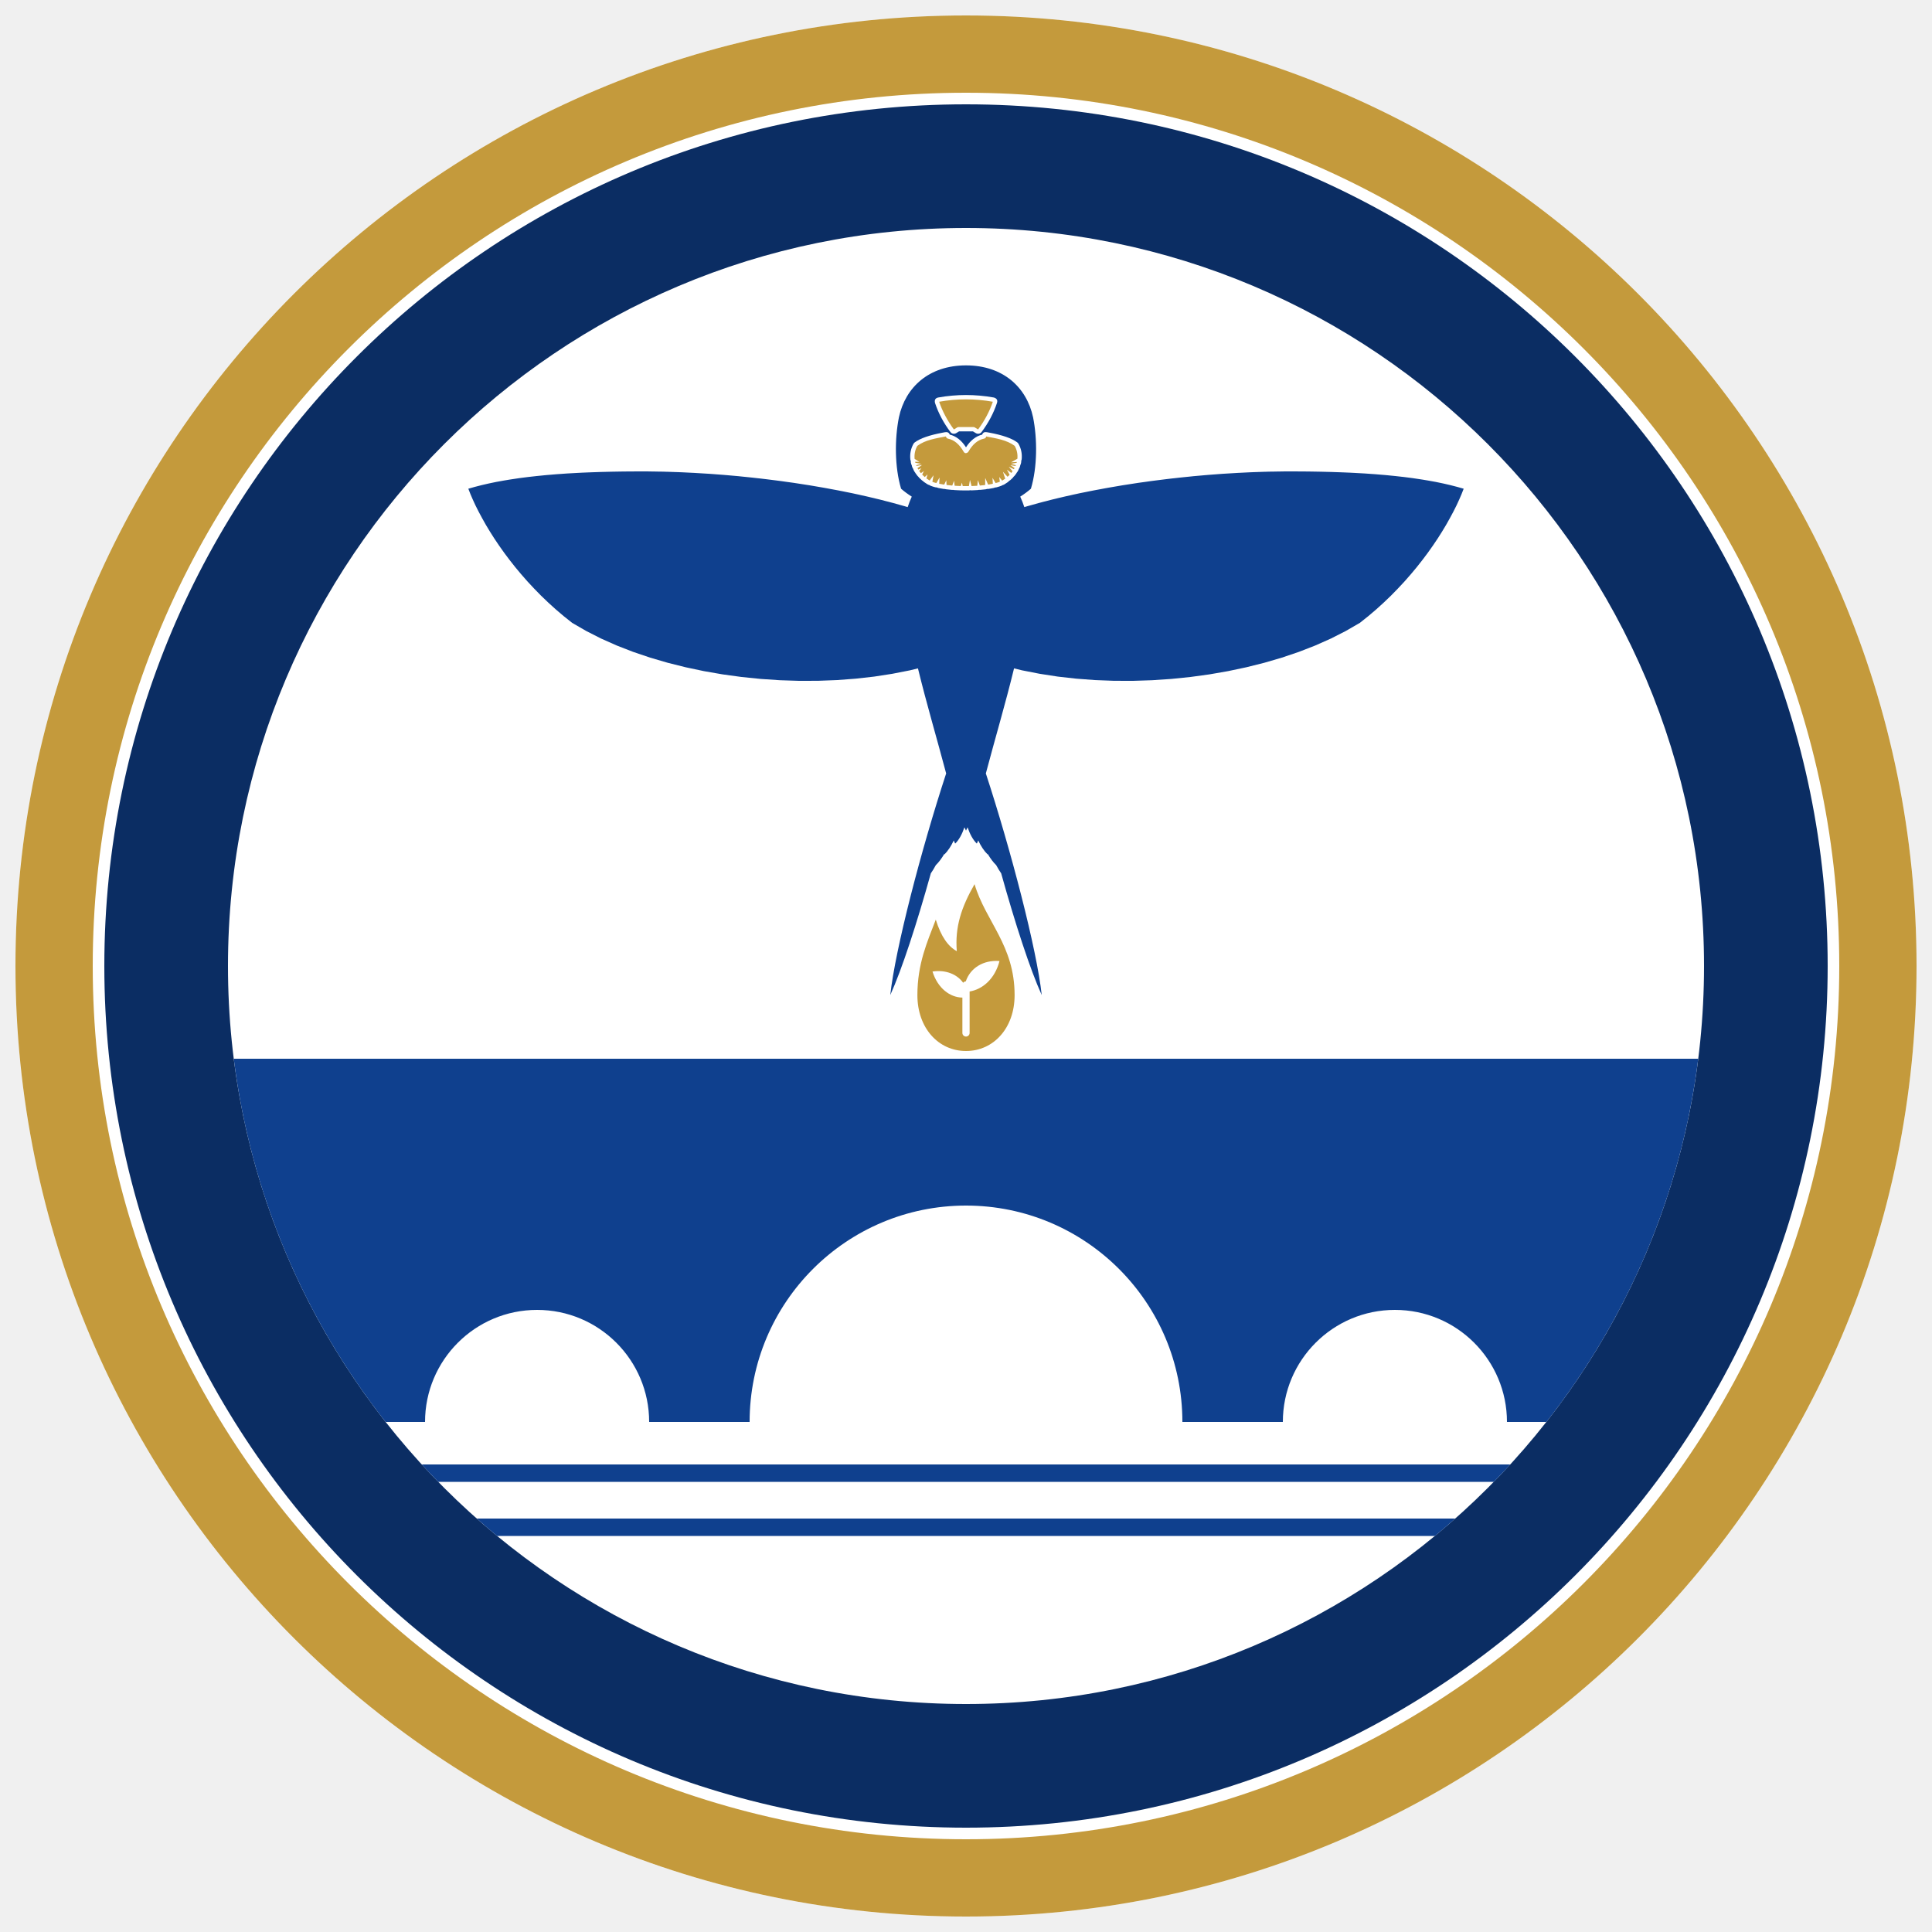
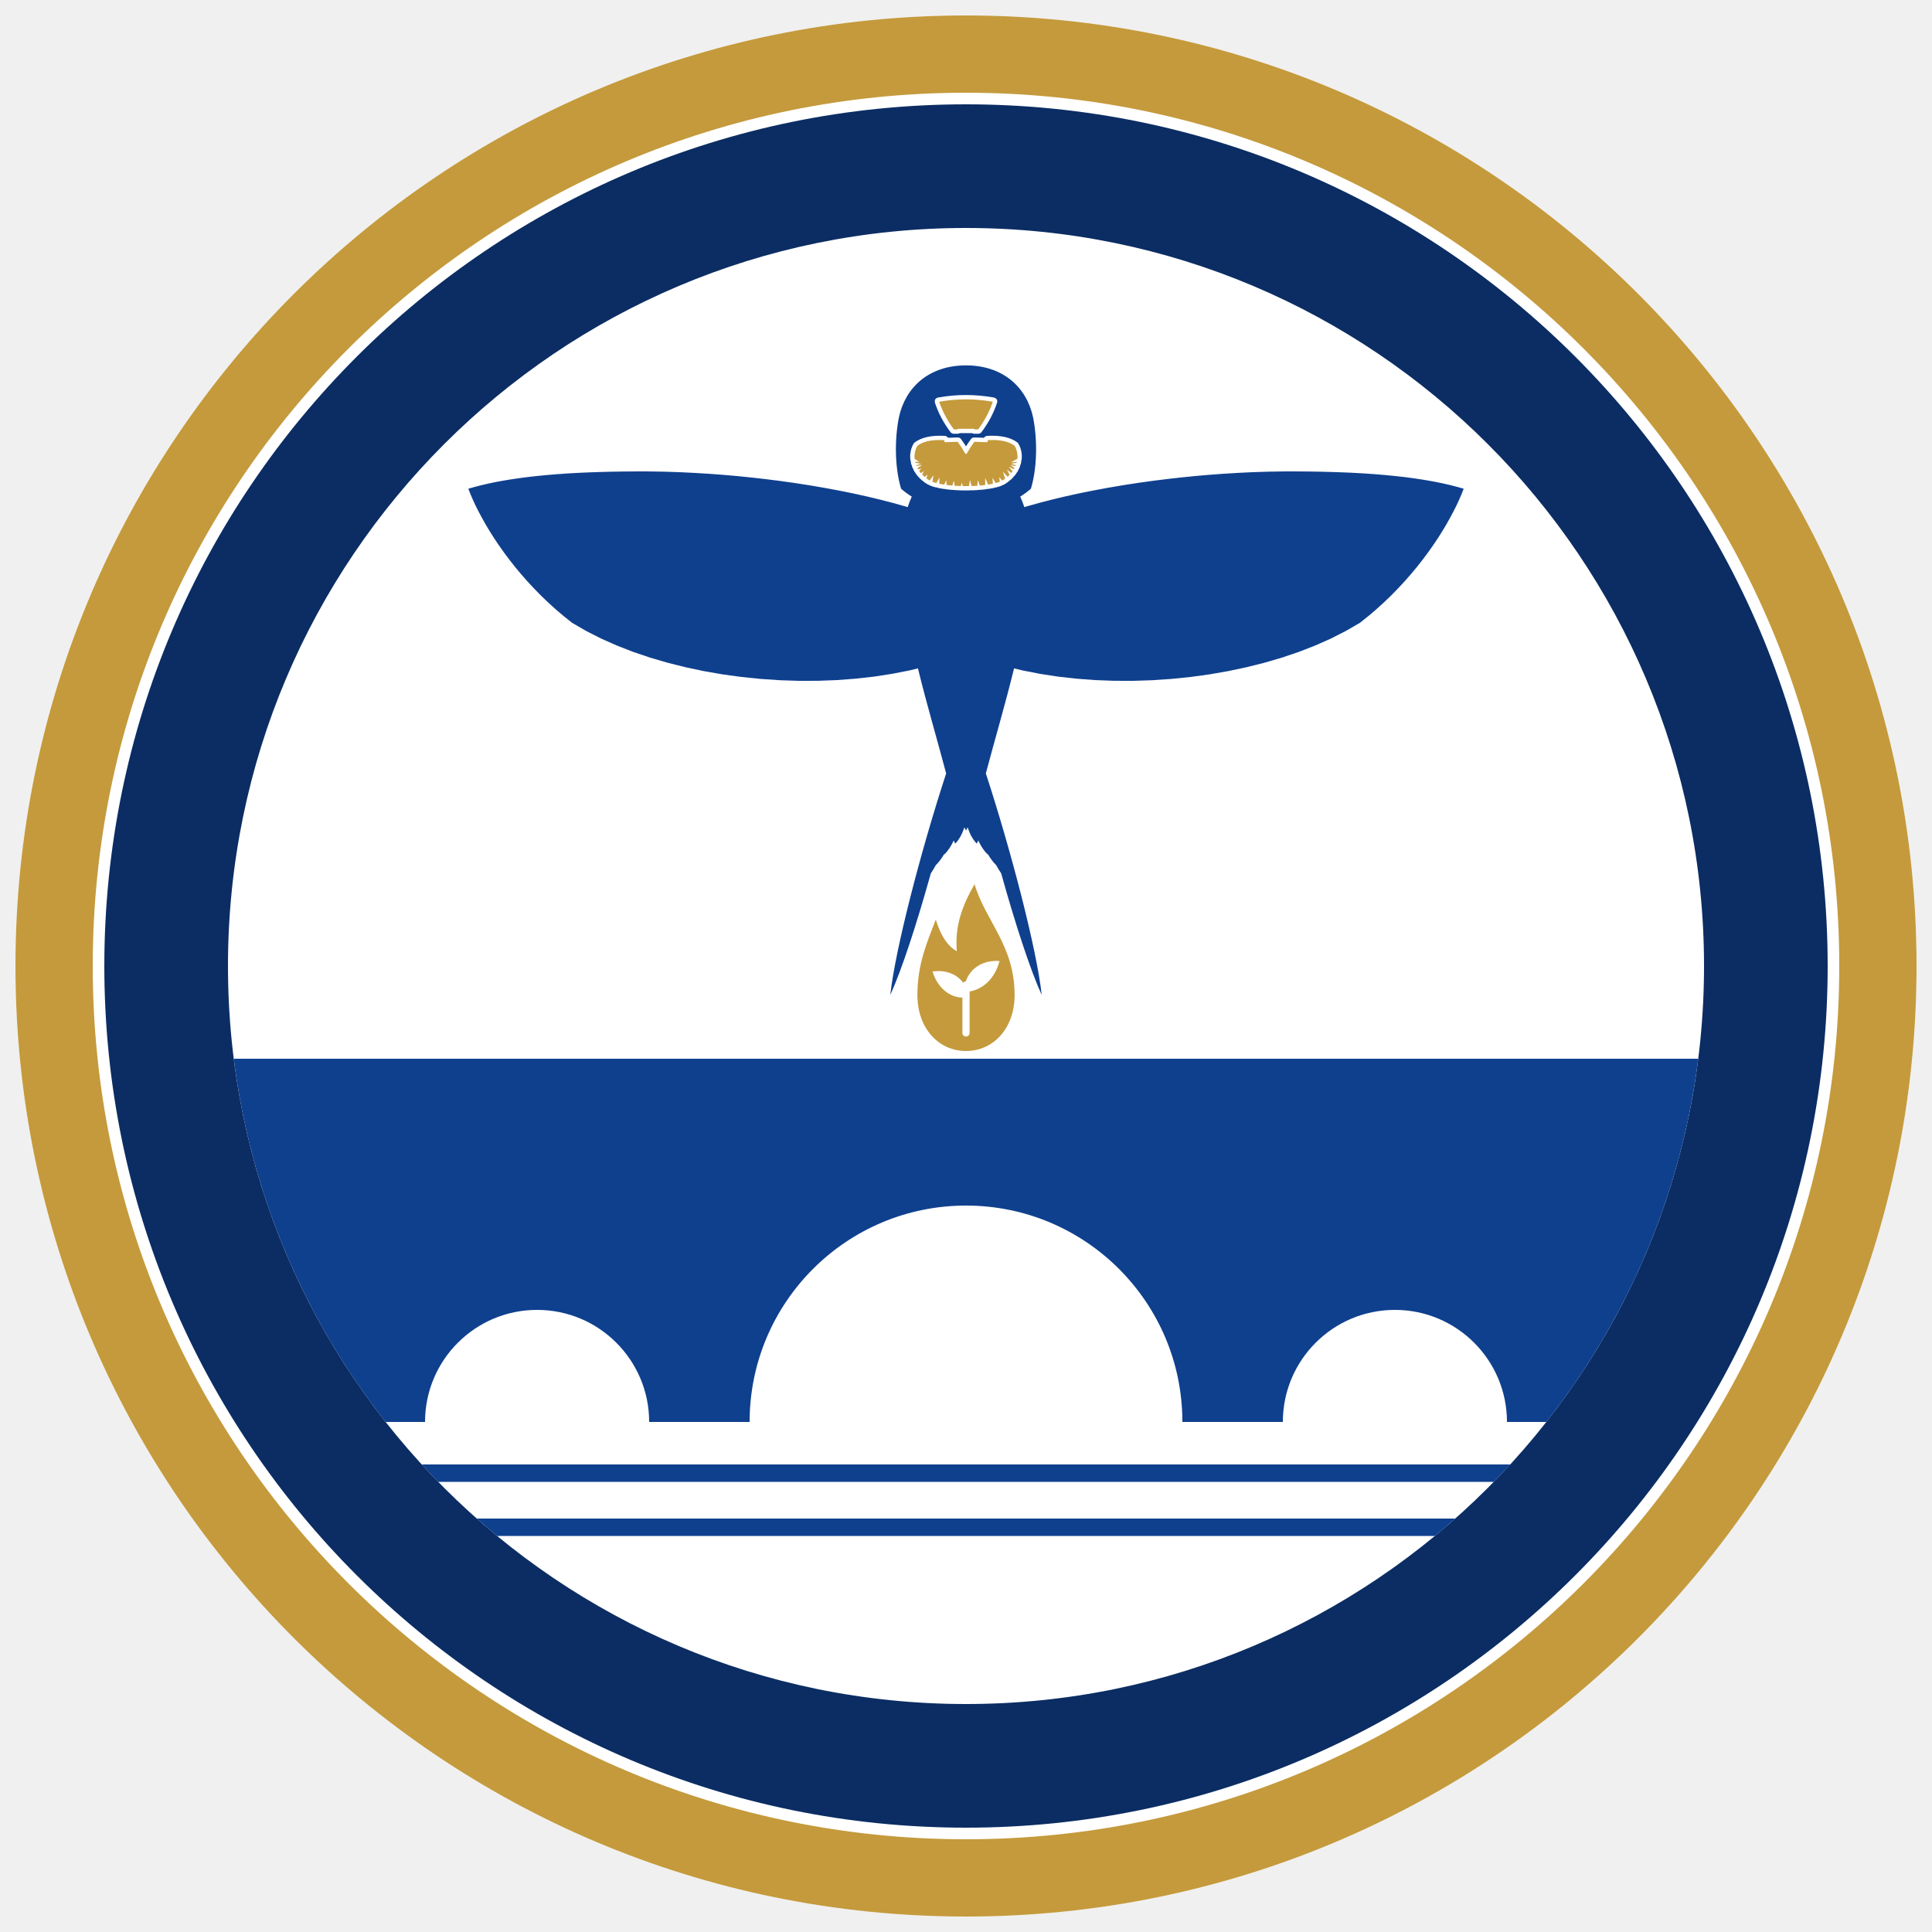
<svg xmlns="http://www.w3.org/2000/svg" viewBox="0 0 1000 1000" role="img" aria-label="קריית חינוך דרור · משלחת לגרמניה 2026">
  <path fill="#FFFFFF" d="M8 500C8 771.72 228.28 992 500 992C771.72 992 992 771.72 992 500C992 228.28 771.72 8 500 8C228.28 8 8 228.28 8 500Z" />
  <path fill="#0B2D63" d="M54 500C54 746.32 253.68 946 500 946C746.32 946 946 746.32 946 500C946 253.68 746.32 54 500 54C253.68 54 54 253.68 54 500ZM118 500C118 289.03 289.03 118 500 118C710.97 118 882 289.03 882 500C882 710.97 710.97 882 500 882C289.03 882 118 710.97 118 500Z" />
-   <path fill="#0F408E" d="M879.01 548H120.99C129.82 618.43 157.82 682.89 199.6 736H220C220 703.97 245.97 678 278 678C310.03 678 336 703.97 336 736H388C388 674.14 438.14 624 500 624C561.86 624 612 674.14 612 736H664C664 703.97 689.97 678 722 678C754.03 678 780 703.97 780 736H800.4C842.18 682.89 870.18 618.43 879.01 548ZM500 189.12C480.96 189.12 468.64 200.32 465.28 216C463.04 227.2 463.04 241.76 466.4 252.96C468.13 254.47 469.98 255.83 471.93 257.05C471.13 258.8 470.43 260.61 469.81 262.48L468.88 262.2L468.39 262.06L467.91 261.92L466.04 261.4L462.21 260.33L461.01 260.02L460.23 259.8L458.6 259.4L455.38 258.56L453.43 258.1L452.33 257.82L450.76 257.46L448.41 256.9L445.87 256.34L444.26 255.97L443.16 255.74L441.3 255.33L437.67 254.6L436.03 254.26L435.22 254.11L434.09 253.88L429.83 253.09L427.67 252.68L427.12 252.59L426.79 252.52L419.42 251.26L419.35 251.25L419.21 251.22L410.69 249.9L407.37 249.45L404.52 249.04L402.98 248.84L402.12 248.73L400.22 248.49L397.04 248.09L395.1 247.86L393.54 247.67L392.11 247.52L389.56 247.23L385.51 246.81L384.98 246.76L384.67 246.73L382.1 246.46L378.11 246.11L376.45 245.96L375.58 245.89L374.68 245.81L367.31 245.25L360.02 244.81L359.9 244.8L359.64 244.78L358.11 244.71L352.83 244.45L351.91 244.42L351.41 244.39L349.22 244.32L345.75 244.2L344.82 244.18L343.32 244.13L340.26 244.09L338.8 244.06L337.74 244.05L335.43 244.01H333.36L332 244L329.32 244.01H328.57L327.58 244.02L326.66 244.02L324.02 244.04L322.5 244.06L322.3 244.06L321.38 244.07L316.19 244.16L311.07 244.29L310.93 244.3L310.66 244.3L309.27 244.35L306.03 244.46L305.11 244.5L304.9 244.5L304.47 244.52L301.08 244.66L300 244.72L299.25 244.75L297.38 244.86L296.2 244.92L295.57 244.96L293.71 245.06L291.9 245.19L291.43 245.22L290.53 245.29L288.3 245.44L287.37 245.52L286.74 245.57L284.9 245.73L283.01 245.88L282.55 245.93L282.16 245.96L280.19 246.16L277.85 246.39L275.64 246.64L273.29 246.9L273.04 246.93L272.83 246.96L272.19 247.04L269.02 247.45L267.99 247.6L267.96 247.61L267.81 247.63L264.86 248.07L264.02 248.2L263.22 248.32V248.33L260.81 248.73L256.88 249.44L253.07 250.23L249.39 251.08L245.83 251.99L242.4 252.96L243.49 255.73L244.75 258.65L246.17 261.72L247.78 264.91L249.55 268.21L251.47 271.63L253.57 275.12L255.84 278.7L258.28 282.33L260.88 286L263.66 289.71L266.59 293.44L269.71 297.18L272.98 300.91L276.43 304.61L280.03 308.3L283.82 311.93L287.76 315.5L291.88 319L296.16 322.4L303.44 326.61L311.16 330.53L319.27 334.13L327.73 337.42L336.51 340.39L345.57 343.04L354.87 345.37L364.37 347.38L374.02 349.06L383.8 350.4L393.67 351.41L403.57 352.08L413.49 352.4L423.37 352.38L433.18 352.01L442.89 351.28L452.44 350.21L461.82 348.76L470.96 346.97L475.13 345.95C479.55 364.12 485.01 382.5 489.73 400.33C476.82 439.75 463.39 491.22 460.8 515.04C466.81 501.83 474.59 477.89 481.79 452.05C482.67 450.79 483.53 449.36 484.38 447.79C485.9 446.33 487.36 444.37 488.73 442.05C488.75 442.11 488.78 442.18 488.8 442.24C490.6 440.53 492.25 438.02 493.68 435C493.89 435.59 494.13 436.13 494.4 436.64C496.36 434.76 497.98 431.77 499.18 428.23Q499.6 429.12 500 429.92Q500.4 429.12 500.82 428.23C502.02 431.77 503.64 434.76 505.6 436.64C505.87 436.13 506.11 435.59 506.32 435C507.75 438.02 509.4 440.53 511.2 442.24C511.22 442.18 511.25 442.11 511.27 442.05C512.64 444.37 514.1 446.33 515.62 447.79C516.47 449.36 517.33 450.79 518.21 452.05C525.41 477.89 533.19 501.83 539.2 515.04C536.61 491.22 523.18 439.75 510.27 400.33C514.99 382.5 520.45 364.12 524.87 345.95L529.04 346.97L538.18 348.76L547.56 350.21L557.11 351.28L566.82 352.01L576.63 352.38L586.51 352.4L596.43 352.08L606.33 351.41L616.2 350.4L625.98 349.06L635.63 347.38L645.13 345.37L654.43 343.04L663.49 340.39L672.27 337.42L680.73 334.13L688.84 330.53L696.56 326.61L703.84 322.4L708.12 319L712.24 315.5L716.18 311.93L719.97 308.3L723.57 304.61L727.02 300.91L730.29 297.18L733.41 293.44L736.34 289.71L739.12 286L741.72 282.33L744.16 278.7L746.43 275.12L748.53 271.63L750.45 268.21L752.22 264.91L753.83 261.72L755.25 258.65L756.51 255.73L757.6 252.96L754.17 251.99L750.61 251.08L746.93 250.23L743.12 249.44L739.19 248.73L736.78 248.33V248.32L735.98 248.2L735.14 248.07L732.19 247.63L732.04 247.61L732.01 247.6L730.98 247.45L727.81 247.04L727.17 246.96L726.96 246.93L726.71 246.9L724.36 246.64L722.15 246.39L719.81 246.16L717.84 245.96L717.45 245.93L716.99 245.88L715.1 245.73L713.26 245.57L712.63 245.52L711.7 245.44L709.47 245.29L708.57 245.22L708.1 245.19L706.29 245.06L704.43 244.96L703.8 244.92L702.62 244.86L700.75 244.75L700 244.72L698.92 244.66L695.53 244.52L695.1 244.5L694.89 244.5L693.97 244.46L690.73 244.35L689.34 244.3L689.07 244.3L688.93 244.29L683.81 244.16L678.62 244.07L677.7 244.06L677.5 244.06L675.98 244.04L673.34 244.02L672.42 244.02L671.43 244.01H670.68L668 244L666.64 244.01H664.57L662.26 244.05L661.2 244.06L659.74 244.09L656.68 244.13L655.18 244.18L654.25 244.2L650.78 244.32L648.59 244.39L648.09 244.42L647.17 244.45L641.89 244.71L640.36 244.78L640.1 244.8L639.98 244.81L632.69 245.25L625.32 245.81L624.42 245.89L623.55 245.96L621.89 246.11L617.9 246.46L615.33 246.73L615.02 246.76L614.49 246.81L610.44 247.23L607.89 247.52L606.46 247.67L604.9 247.86L602.96 248.09L599.78 248.49L597.88 248.73L597.02 248.84L595.48 249.04L592.63 249.45L589.31 249.9L580.79 251.22L580.65 251.25L580.58 251.26L573.21 252.52L572.88 252.59L572.33 252.68L570.17 253.09L565.91 253.88L564.78 254.11L563.97 254.26L562.33 254.6L558.7 255.33L556.84 255.74L555.74 255.97L554.13 256.34L551.59 256.9L549.24 257.46L547.67 257.82L546.57 258.1L544.62 258.56L541.4 259.4L539.77 259.8L538.99 260.02L537.79 260.33L533.96 261.4L532.09 261.92L531.61 262.06L531.12 262.2L530.19 262.48C529.57 260.61 528.87 258.8 528.07 257.05C530.02 255.83 531.87 254.47 533.6 252.96C536.96 241.76 536.96 227.2 534.72 216C531.36 200.32 519.04 189.12 500 189.12ZM781.71 758H218.29C221.08 761.05 223.92 764.05 226.81 767H773.19C776.08 764.05 778.92 761.05 781.71 758ZM753.24 786H246.76C250.21 789.06 253.73 792.06 257.29 795H742.71C746.27 792.06 749.79 789.06 753.24 786ZM491.6 224.95Q496.56 226.17 500 231.52Q503.43 226.19 508.37 224.96Q508.93 223.35 510.84 223.71Q511.23 223.78 511.99 223.92Q522.34 225.83 526.54 228.99Q526.92 229.27 527.15 229.68Q529.23 233.36 528.83 237.64Q528.78 238.14 528.58 238.52Q528.65 239.03 528.49 239.67L528.49 239.67Q528.4 240.02 528.33 240.24Q528.24 240.51 528.11 240.74Q528.07 241.13 527.9 241.59Q527.86 241.67 527.8 241.83Q527.75 241.95 527.73 242.02Q527.58 242.4 527.38 242.68Q527.29 243 527.09 243.35L527.09 243.36Q526.88 243.73 526.78 243.92Q526.54 244.37 526.25 244.67Q526.14 244.94 525.95 245.21Q525.61 245.68 525.18 246.21Q524.9 246.56 524.6 246.79Q524.44 247.06 524.19 247.33Q523.56 247.98 522.97 248.48Q522.59 248.8 522.23 248.97Q522 249.29 521.63 249.56Q520.76 250.2 519.84 250.73Q519.4 250.99 518.99 251.07Q518.72 251.28 518.34 251.42Q517.24 251.86 515.9 252.21Q515.48 252.33 515.11 252.31Q514.79 252.48 514.37 252.57Q513.31 252.81 511.8 253.04Q511.36 253.11 510.99 253.06Q510.64 253.21 510.19 253.27Q508.96 253.42 507.35 253.56Q506.99 253.59 506.68 253.54Q506.38 253.63 506 253.66Q504.67 253.75 502.95 253.81Q502.57 253.82 502.25 253.75Q501.92 253.84 501.52 253.84Q499.9 253.86 498.27 253.84Q498 253.84 497.75 253.8Q497.52 253.83 497.25 253.82Q495.75 253.77 493.98 253.66Q493.63 253.64 493.34 253.56Q493.04 253.6 492.69 253.57Q490.98 253.42 489.64 253.24Q489.3 253.2 489.01 253.1Q488.72 253.12 488.38 253.07Q486.89 252.85 485.64 252.57Q485.21 252.47 484.88 252.3Q484.51 252.31 484.09 252.21Q482.89 251.9 481.8 251.48Q481.32 251.3 481 251.03Q480.54 250.96 480.03 250.65Q479.1 250.1 478.19 249.43Q477.93 249.24 477.74 249.01Q477.46 248.86 477.18 248.62Q476.39 247.95 475.69 247.21Q475.5 247.01 475.37 246.8Q475.13 246.6 474.9 246.33Q474.38 245.68 473.94 245.04Q473.8 244.84 473.71 244.65Q473.53 244.44 473.36 244.17Q473.2 243.89 472.91 243.36Q472.71 242.98 472.62 242.63Q472.45 242.4 472.31 242.1Q472.25 241.97 472.17 241.75Q472.14 241.67 472.13 241.65Q472.07 241.52 472.03 241.38Q471.96 241.09 471.93 240.83Q471.73 240.52 471.62 240.11Q471.51 239.72 471.46 239.42Q471.41 239.18 471.42 238.94Q471.42 238.78 471.44 238.64Q471.23 238.26 471.18 237.77Q470.74 233.38 472.85 229.67Q473.08 229.27 473.46 228.99Q477.66 225.84 487.99 223.93Q488.76 223.78 489.16 223.71Q490.95 223.37 491.6 224.95ZM483.99 208.64Q483.94 208.49 483.91 208.33Q483.52 206.12 485.72 205.73Q500 203.2 514.28 205.73Q514.44 205.76 514.6 205.81Q515.66 206.17 516.01 206.87Q516.37 207.58 516.01 208.64Q513.39 216.52 508.06 223.62Q507.39 224.51 506.27 224.51H506.24Q505.61 224.51 505.07 224.18L503.59 223.28H496.41L494.93 224.18Q494.39 224.51 493.76 224.51H493.73Q492.61 224.51 491.94 223.62Q486.61 216.52 483.99 208.64Z" />
-   <path fill="#C49A3C" d="M8 500C8 771.72 228.28 992 500 992C771.72 992 992 771.72 992 500C992 228.28 771.72 8 500 8C228.28 8 8 228.28 8 500ZM48 500C48 250.37 250.37 48 500 48C749.63 48 952 250.37 952 500C952 749.63 749.63 952 500 952C250.37 952 48 749.63 48 500ZM504.42 457.64C497.62 469.54 494.22 479.74 495.24 492.32C490.82 489.94 487.08 484.84 484.36 476C479.94 487.56 474.84 498.78 474.84 515.1C474.84 532.1 485.72 544 500 544C514.28 544 525.16 532.1 525.16 515.1C525.16 489.26 510.2 477.02 504.42 457.64ZM490.74 227.06Q490.12 226.93 489.8 226.39Q489.65 226.14 489.57 225.91C484.39 226.89 478.89 227.71 474.8 230.78C473.62 232.87 473.17 235.21 473.41 237.55L475.9 239.07L473.66 239.01C473.7 239.18 473.74 239.36 473.79 239.53L476.85 240.06L474.2 240.79C474.25 240.92 474.3 241.05 474.35 241.18L477.26 240.68L474.88 242.28C475.01 242.53 475.15 242.78 475.3 243.03L476.92 242.33L475.78 243.78C476.05 244.16 476.34 244.54 476.64 244.91L478.2 243.81L477.32 245.67C477.73 246.11 478.17 246.52 478.64 246.92L480.08 245.56L479.52 247.62C480.04 248.01 480.59 248.38 481.18 248.73L483.19 245.99L482.6 249.39C483.22 249.63 483.9 249.84 484.65 250.04L486.31 247.18L486.12 250.39C486.93 250.56 487.8 250.72 488.71 250.85L489.81 248.61L489.93 251.02C490.88 251.14 491.87 251.25 492.88 251.33L493.81 248.85L494.12 251.42C495.17 251.49 496.24 251.55 497.33 251.58L497.88 249.8L498.3 251.6C499.36 251.62 500.43 251.62 501.5 251.6L502.06 248.39L502.87 251.57C503.88 251.54 504.87 251.49 505.84 251.43L506.16 248.52L507.16 251.33C508.11 251.25 509.03 251.15 509.92 251.04L509.95 247.39L511.45 250.83C512.3 250.7 513.12 250.55 513.89 250.38L513.72 247.32L515.33 250.04C516.13 249.83 516.87 249.6 517.52 249.35L517.2 246.9L518.72 248.79C519.27 248.47 519.8 248.12 520.3 247.75L519.1 244.16L521.52 246.78C521.89 246.46 522.25 246.12 522.58 245.77L521.19 243.09L523.45 244.8C523.68 244.51 523.91 244.22 524.12 243.92L522.14 241.6L524.79 242.87C524.91 242.67 525.03 242.47 525.13 242.26L522.94 240.77L525.63 241.21C525.69 241.07 525.75 240.93 525.8 240.78L523.2 240.06L526.21 239.54C526.25 239.4 526.28 239.26 526.32 239.12L523.31 239.31L526.6 237.44C526.82 235.14 526.36 232.84 525.2 230.78C521.11 227.72 515.62 226.89 510.43 225.92Q510.36 226.83 509.26 227.06Q504.52 228.04 501.26 233.75Q501.07 234.09 500.72 234.29Q499.46 235.01 498.74 233.75Q495.48 228.04 490.74 227.06ZM501.87 513.19V534.65C501.87 535.68 501.03 536.52 500 536.52C498.97 536.52 498.13 535.68 498.13 534.65V516.35C491.76 516.28 485.36 511.56 482.66 502.86C489.61 501.83 495.39 504.31 498.53 508.67C498.85 508.27 499.33 508 499.88 507.96C502.26 501.01 508.95 496.8 517.34 497.42C514.93 506.76 508.51 512.1 501.87 513.19ZM486.11 207.94C487.68 212.64 490.37 217.79 493.73 222.27H493.76L495.43 221.25Q495.78 221.04 496.19 221.04H503.81Q504.22 221.04 504.57 221.25L506.24 222.27H506.27C509.63 217.79 512.32 212.64 513.89 207.94Q500 205.47 486.11 207.94Z" />
+   <path fill="#0F408E" d="M879.01 548H120.99C129.82 618.43 157.82 682.89 199.6 736H220C220 703.97 245.97 678 278 678C310.03 678 336 703.97 336 736H388C388 674.14 438.14 624 500 624C561.86 624 612 674.14 612 736H664C664 703.97 689.97 678 722 678C754.03 678 780 703.97 780 736H800.4C842.18 682.89 870.18 618.43 879.01 548ZM500 189.12C480.96 189.12 468.64 200.32 465.28 216C463.04 227.2 463.04 241.76 466.4 252.96C468.13 254.47 469.98 255.83 471.93 257.05C471.13 258.8 470.43 260.61 469.81 262.48L468.88 262.2L468.39 262.06L467.91 261.92L466.04 261.4L462.21 260.33L461.01 260.02L460.23 259.8L458.6 259.4L455.38 258.56L453.43 258.1L452.33 257.82L450.76 257.46L448.41 256.9L445.87 256.34L444.26 255.97L443.16 255.74L441.3 255.33L437.67 254.6L436.03 254.26L435.22 254.11L434.09 253.88L429.83 253.09L427.67 252.68L427.12 252.59L426.79 252.52L419.42 251.26L419.35 251.25L419.21 251.22L410.69 249.9L407.37 249.45L404.52 249.04L402.98 248.84L402.12 248.73L400.22 248.49L397.04 248.09L395.1 247.86L393.54 247.67L392.11 247.52L389.56 247.23L385.51 246.81L384.98 246.76L384.67 246.73L382.1 246.46L378.11 246.11L376.45 245.96L375.58 245.89L374.68 245.81L367.31 245.25L360.02 244.81L359.9 244.8L359.64 244.78L358.11 244.71L352.83 244.45L351.91 244.42L351.41 244.39L349.22 244.32L345.75 244.2L344.82 244.18L343.32 244.13L340.26 244.09L338.8 244.06L337.74 244.05L335.43 244.01H333.36L332 244L329.32 244.01H328.57L327.58 244.02L326.66 244.02L324.02 244.04L322.5 244.06L322.3 244.06L321.38 244.07L316.19 244.16L311.07 244.29L310.93 244.3L310.66 244.3L309.27 244.35L306.03 244.46L305.11 244.5L304.9 244.5L304.47 244.52L301.08 244.66L300 244.72L299.25 244.75L297.38 244.86L296.2 244.92L295.57 244.96L293.71 245.06L291.9 245.19L291.43 245.22L290.53 245.29L288.3 245.44L287.37 245.52L286.74 245.57L284.9 245.73L283.01 245.88L282.55 245.93L282.16 245.96L280.19 246.16L277.85 246.39L275.64 246.64L273.29 246.9L273.04 246.93L272.83 246.96L272.19 247.04L269.02 247.45L267.99 247.6L267.96 247.61L267.81 247.63L264.86 248.07L264.02 248.2L263.22 248.32V248.33L260.81 248.73L256.88 249.44L253.07 250.23L249.39 251.08L245.83 251.99L242.4 252.96L243.49 255.73L244.75 258.65L246.17 261.72L247.78 264.91L249.55 268.21L251.47 271.63L253.57 275.12L255.84 278.7L258.28 282.33L260.88 286L263.66 289.71L266.59 293.44L269.71 297.18L272.98 300.91L276.43 304.61L280.03 308.3L283.82 311.93L287.76 315.5L291.88 319L296.16 322.4L303.44 326.61L311.16 330.53L319.27 334.13L327.73 337.42L336.51 340.39L345.57 343.04L354.87 345.37L364.37 347.38L374.02 349.06L383.8 350.4L393.67 351.41L403.57 352.08L413.49 352.4L423.37 352.38L433.18 352.01L442.89 351.28L452.44 350.21L461.82 348.76L470.96 346.97L475.13 345.95C479.55 364.12 485.01 382.5 489.73 400.33C476.82 439.75 463.39 491.22 460.8 515.04C466.81 501.83 474.59 477.89 481.79 452.05C482.67 450.79 483.53 449.36 484.38 447.79C485.9 446.33 487.36 444.37 488.73 442.05C488.75 442.11 488.78 442.18 488.8 442.24C490.6 440.53 492.25 438.02 493.68 435C493.89 435.59 494.13 436.13 494.4 436.64C496.36 434.76 497.98 431.77 499.18 428.23Q499.6 429.12 500 429.92Q500.4 429.12 500.82 428.23C502.02 431.77 503.64 434.76 505.6 436.64C505.87 436.13 506.11 435.59 506.32 435C507.75 438.02 509.4 440.53 511.2 442.24C511.22 442.18 511.25 442.11 511.27 442.05C512.64 444.37 514.1 446.33 515.62 447.79C516.47 449.36 517.33 450.79 518.21 452.05C525.41 477.89 533.19 501.83 539.2 515.04C536.61 491.22 523.18 439.75 510.27 400.33C514.99 382.5 520.45 364.12 524.87 345.95L529.04 346.97L538.18 348.76L547.56 350.21L557.11 351.28L566.82 352.01L576.63 352.38L586.51 352.4L596.43 352.08L606.33 351.41L616.2 350.4L625.98 349.06L635.63 347.38L645.13 345.37L654.43 343.04L663.49 340.39L672.27 337.42L680.73 334.13L688.84 330.53L696.56 326.61L703.84 322.4L708.12 319L712.24 315.5L716.18 311.93L719.97 308.3L723.57 304.61L727.02 300.91L730.29 297.18L733.41 293.44L736.34 289.71L739.12 286L741.72 282.33L744.16 278.7L746.43 275.12L748.53 271.63L750.45 268.21L752.22 264.91L753.83 261.72L755.25 258.65L756.51 255.73L757.6 252.96L754.17 251.99L750.61 251.08L746.93 250.23L743.12 249.44L739.19 248.73L736.78 248.33V248.32L735.98 248.2L735.14 248.07L732.19 247.63L732.04 247.61L732.01 247.6L730.98 247.45L727.81 247.04L727.17 246.96L726.96 246.93L726.71 246.9L724.36 246.64L722.15 246.39L719.81 246.16L717.84 245.96L717.45 245.93L716.99 245.88L715.1 245.73L713.26 245.57L712.63 245.52L711.7 245.44L709.47 245.29L708.57 245.22L708.1 245.19L706.29 245.06L704.43 244.96L703.8 244.92L702.62 244.86L700.75 244.75L700 244.72L698.92 244.66L695.53 244.52L695.1 244.5L694.89 244.5L693.97 244.46L690.73 244.35L689.34 244.3L689.07 244.3L688.93 244.29L683.81 244.16L678.62 244.07L677.7 244.06L677.5 244.06L675.98 244.04L673.34 244.02L672.42 244.02L671.43 244.01H670.68L668 244L666.64 244.01H664.57L662.26 244.05L661.2 244.06L659.74 244.09L656.68 244.13L655.18 244.18L654.25 244.2L650.78 244.32L648.59 244.39L648.09 244.42L647.17 244.45L641.89 244.71L640.36 244.78L640.1 244.8L639.98 244.81L632.69 245.25L625.32 245.81L624.42 245.89L623.55 245.96L621.89 246.11L617.9 246.46L615.33 246.73L615.02 246.76L614.49 246.81L610.44 247.23L607.89 247.52L606.46 247.67L604.9 247.86L602.96 248.09L599.78 248.49L597.88 248.73L597.02 248.84L595.48 249.04L592.63 249.45L589.31 249.9L580.79 251.22L580.65 251.25L580.58 251.26L573.21 252.52L572.88 252.59L572.33 252.68L570.17 253.09L565.91 253.88L564.78 254.11L563.97 254.26L562.33 254.6L558.7 255.33L556.84 255.74L555.74 255.97L554.13 256.34L551.59 256.9L549.24 257.46L547.67 257.82L546.57 258.1L544.62 258.56L541.4 259.4L539.77 259.8L538.99 260.02L537.79 260.33L533.96 261.4L532.09 261.92L531.61 262.06L531.12 262.2L530.19 262.48C529.57 260.61 528.87 258.8 528.07 257.05C530.02 255.83 531.87 254.47 533.6 252.96C536.96 241.76 536.96 227.2 534.72 216C531.36 200.32 519.04 189.12 500 189.12ZM781.71 758H218.29C221.08 761.05 223.92 764.05 226.81 767H773.19C776.08 764.05 778.92 761.05 781.71 758ZM753.24 786H246.76C250.21 789.06 253.73 792.06 257.29 795H742.71C746.27 792.06 749.79 789.06 753.24 786ZM488.85 225.6Q490.16 225.67 490.67 226.6L495.61 226.43Q496.79 226.39 497.49 227.34Q498.82 229.15 500 231.05Q501.17 229.15 502.51 227.34Q503.21 226.39 504.39 226.43L509.33 226.6Q509.84 225.67 511.15 225.6Q521.31 225.07 526.54 228.99Q526.92 229.27 527.15 229.68Q529.23 233.36 528.83 237.64Q528.78 238.14 528.58 238.52Q528.65 239.03 528.49 239.67L528.49 239.67Q528.4 240.02 528.33 240.24Q528.24 240.51 528.11 240.74Q528.07 241.13 527.9 241.59Q527.86 241.67 527.8 241.83Q527.75 241.95 527.73 242.02Q527.58 242.4 527.38 242.68Q527.29 243 527.09 243.35L527.09 243.36Q526.88 243.73 526.78 243.92Q526.54 244.37 526.25 244.67Q526.14 244.94 525.95 245.21Q525.61 245.68 525.18 246.21Q524.9 246.56 524.6 246.79Q524.44 247.06 524.19 247.33Q523.56 247.98 522.97 248.48Q522.59 248.8 522.23 248.97Q522 249.29 521.63 249.56Q520.76 250.2 519.84 250.73Q519.4 250.99 518.99 251.07Q518.72 251.28 518.34 251.42Q517.24 251.86 515.9 252.21Q515.48 252.33 515.11 252.31Q514.79 252.48 514.37 252.57Q513.31 252.81 511.8 253.04Q511.36 253.11 510.99 253.06Q510.64 253.21 510.19 253.27Q508.96 253.42 507.35 253.56Q506.99 253.59 506.68 253.54Q506.38 253.63 506 253.66Q504.67 253.75 502.95 253.81Q502.57 253.82 502.25 253.75Q501.92 253.84 501.52 253.84Q499.9 253.86 498.27 253.84Q498 253.84 497.75 253.8Q497.52 253.83 497.25 253.82Q495.75 253.77 493.98 253.66Q493.63 253.64 493.34 253.56Q493.04 253.6 492.69 253.57Q490.98 253.42 489.64 253.24Q489.3 253.2 489.01 253.1Q488.72 253.12 488.38 253.07Q486.89 252.85 485.64 252.57Q485.21 252.47 484.88 252.3Q484.51 252.31 484.09 252.21Q482.89 251.9 481.8 251.48Q481.32 251.3 481 251.03Q480.54 250.96 480.03 250.65Q479.1 250.1 478.19 249.43Q477.93 249.24 477.74 249.01Q477.46 248.86 477.18 248.62Q476.39 247.95 475.69 247.21Q475.5 247.01 475.37 246.8Q475.13 246.6 474.9 246.33Q474.38 245.68 473.94 245.04Q473.8 244.84 473.71 244.65Q473.53 244.44 473.36 244.17Q473.2 243.89 472.91 243.36Q472.71 242.98 472.62 242.63Q472.45 242.4 472.31 242.1Q472.25 241.97 472.17 241.75Q472.14 241.67 472.13 241.65Q472.07 241.52 472.03 241.38Q471.96 241.09 471.93 240.83Q471.73 240.52 471.62 240.11Q471.51 239.72 471.46 239.42Q471.41 239.18 471.42 238.94Q471.42 238.78 471.44 238.64Q471.23 238.26 471.18 237.77Q470.74 233.38 472.85 229.67Q473.08 229.27 473.46 228.99Q478.69 225.07 488.85 225.6ZM483.99 208.64Q483.94 208.49 483.91 208.33Q483.52 206.12 485.72 205.73Q500 203.2 514.28 205.73Q514.44 205.76 514.6 205.81Q515.66 206.17 516.01 206.87Q516.37 207.58 516.01 208.64Q513.39 216.52 508.06 223.62Q507.39 224.51 506.27 224.51H504.44Q503.69 224.51 503.18 224.18H496.82Q496.31 224.51 495.56 224.51H493.73Q492.61 224.51 491.94 223.62Q486.61 216.52 483.99 208.64Z" />
+   <path fill="#C49A3C" d="M8 500C8 771.72 228.28 992 500 992C771.72 992 992 771.72 992 500C992 228.28 771.72 8 500 8C228.28 8 8 228.28 8 500ZM48 500C48 250.37 250.37 48 500 48C749.63 48 952 250.37 952 500C952 749.63 749.63 952 500 952C250.37 952 48 749.63 48 500ZM504.42 457.64C497.62 469.54 494.22 479.74 495.24 492.32C490.82 489.94 487.08 484.84 484.36 476C479.94 487.56 474.84 498.78 474.84 515.1C474.84 532.1 485.72 544 500 544C514.28 544 525.16 532.1 525.16 515.1C525.16 489.26 510.2 477.02 504.42 457.64ZM488.74 227.84C484.91 227.64 479.08 227.57 474.8 230.78C473.62 232.87 473.17 235.21 473.41 237.55L475.9 239.07L473.66 239.01C473.7 239.18 473.74 239.36 473.79 239.53L476.85 240.06L474.2 240.79C474.25 240.92 474.3 241.05 474.35 241.18L477.26 240.68L474.88 242.28C475.01 242.53 475.15 242.78 475.3 243.03L476.92 242.33L475.78 243.78C476.05 244.16 476.34 244.54 476.64 244.91L478.2 243.81L477.32 245.67C477.73 246.11 478.17 246.52 478.64 246.92L480.08 245.56L479.52 247.62C480.04 248.01 480.59 248.38 481.18 248.73L483.19 245.99L482.6 249.39C483.22 249.63 483.9 249.84 484.65 250.04L486.31 247.18L486.12 250.39C486.93 250.56 487.8 250.72 488.71 250.85L489.81 248.61L489.93 251.02C490.88 251.14 491.87 251.25 492.88 251.33L493.81 248.85L494.12 251.42C495.17 251.49 496.24 251.55 497.33 251.58L497.88 249.8L498.3 251.6C499.36 251.62 500.43 251.62 501.5 251.6L502.06 248.39L502.87 251.57C503.88 251.54 504.87 251.49 505.84 251.43L506.16 248.52L507.16 251.33C508.11 251.25 509.03 251.15 509.92 251.04L509.95 247.39L511.45 250.83C512.3 250.7 513.12 250.55 513.89 250.38L513.72 247.32L515.33 250.04C516.13 249.83 516.87 249.6 517.52 249.35L517.2 246.9L518.72 248.79C519.27 248.47 519.8 248.12 520.3 247.75L519.1 244.16L521.52 246.78C521.89 246.46 522.25 246.12 522.58 245.77L521.19 243.09L523.45 244.8C523.68 244.51 523.91 244.22 524.12 243.92L522.14 241.6L524.79 242.87C524.91 242.67 525.03 242.47 525.13 242.26L522.94 240.77L525.63 241.21C525.69 241.07 525.75 240.93 525.8 240.78L523.2 240.06L526.21 239.54C526.25 239.4 526.28 239.26 526.32 239.12L523.31 239.31L526.6 237.44C526.82 235.14 526.36 232.84 525.2 230.78C520.92 227.57 515.09 227.64 511.26 227.84L511.2 228.39Q511.13 228.9 510.62 228.88L504.31 228.67Q502.19 231.55 500.49 234.64Q500.41 234.78 500.27 234.86Q500.03 234.99 499.84 234.94Q499.64 234.88 499.51 234.64Q497.81 231.55 495.69 228.67L489.38 228.88Q488.87 228.9 488.8 228.39ZM501.87 513.19V534.65C501.87 535.68 501.03 536.52 500 536.52C498.97 536.52 498.13 535.68 498.13 534.65V516.35C491.76 516.28 485.36 511.56 482.66 502.86C489.61 501.83 495.39 504.31 498.53 508.67C498.85 508.27 499.33 508 499.88 507.96C502.26 501.01 508.95 496.8 517.34 497.42C514.93 506.76 508.51 512.1 501.87 513.19ZM486.11 207.94C487.68 212.64 490.37 217.79 493.73 222.27H495.57Q495.7 221.94 496.08 221.94H503.92Q504.3 221.94 504.43 222.27H506.27C509.63 217.79 512.32 212.64 513.89 207.94Q500 205.47 486.11 207.94Z" />
</svg>
